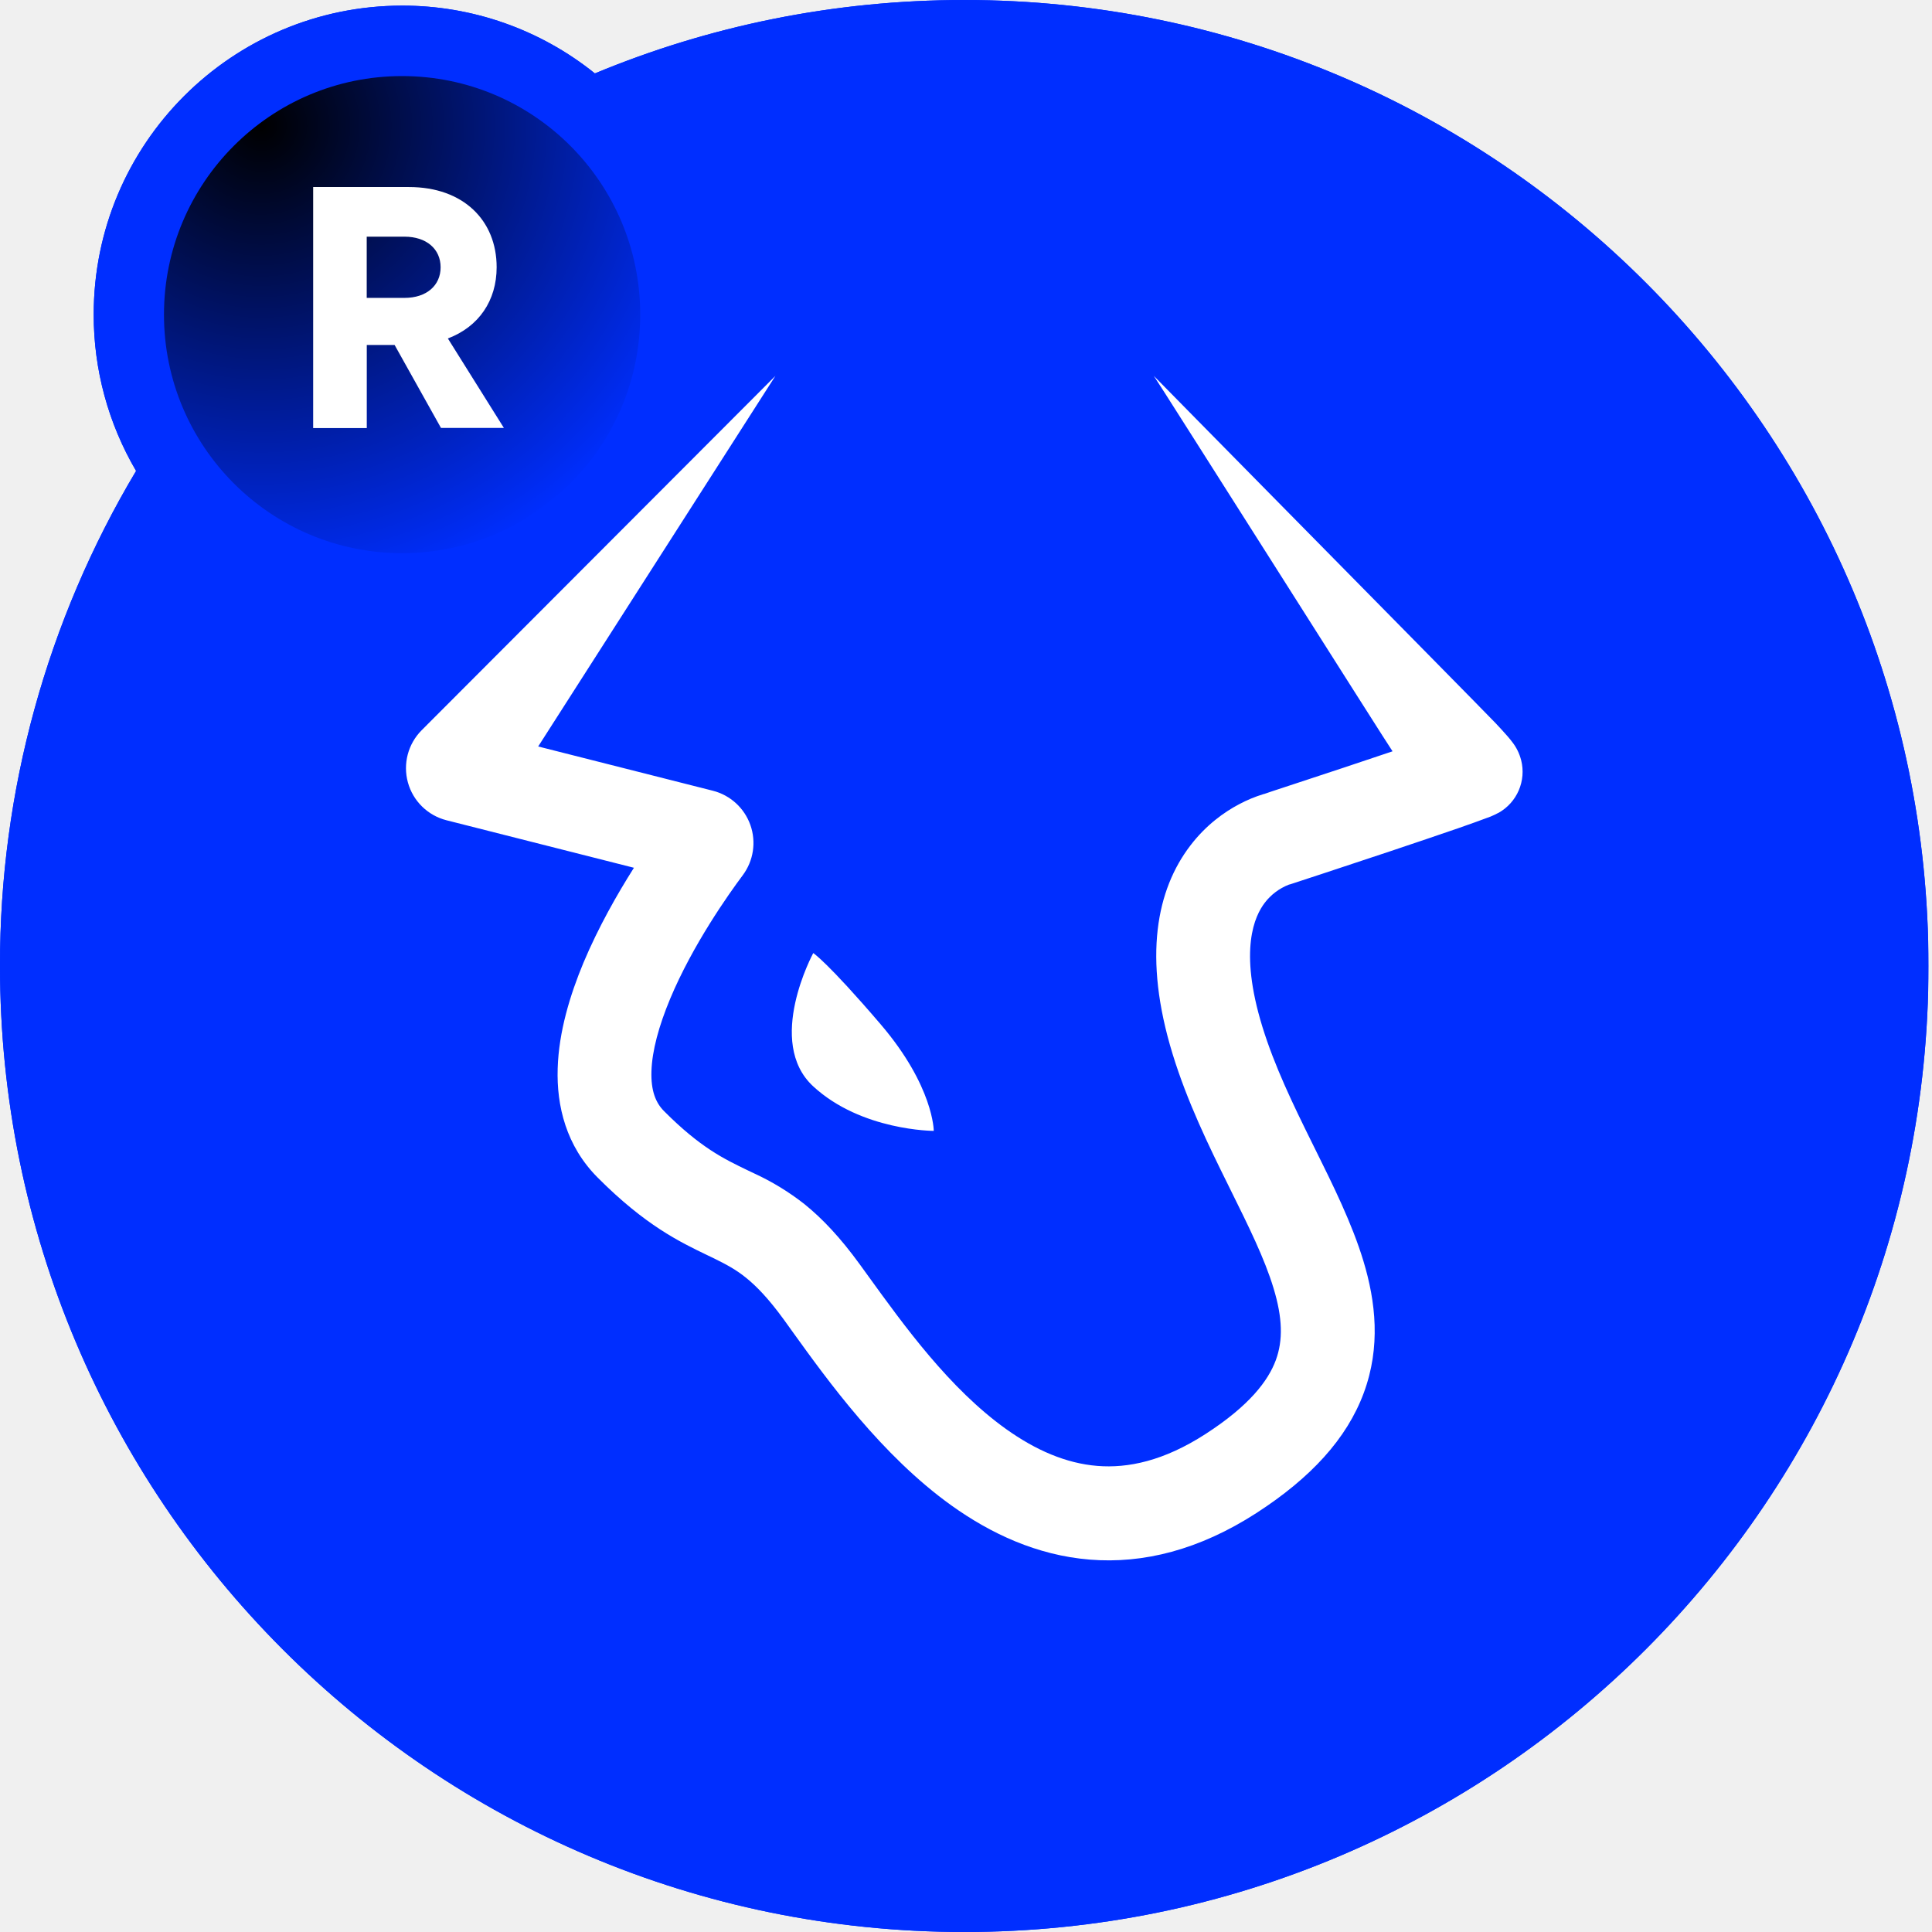
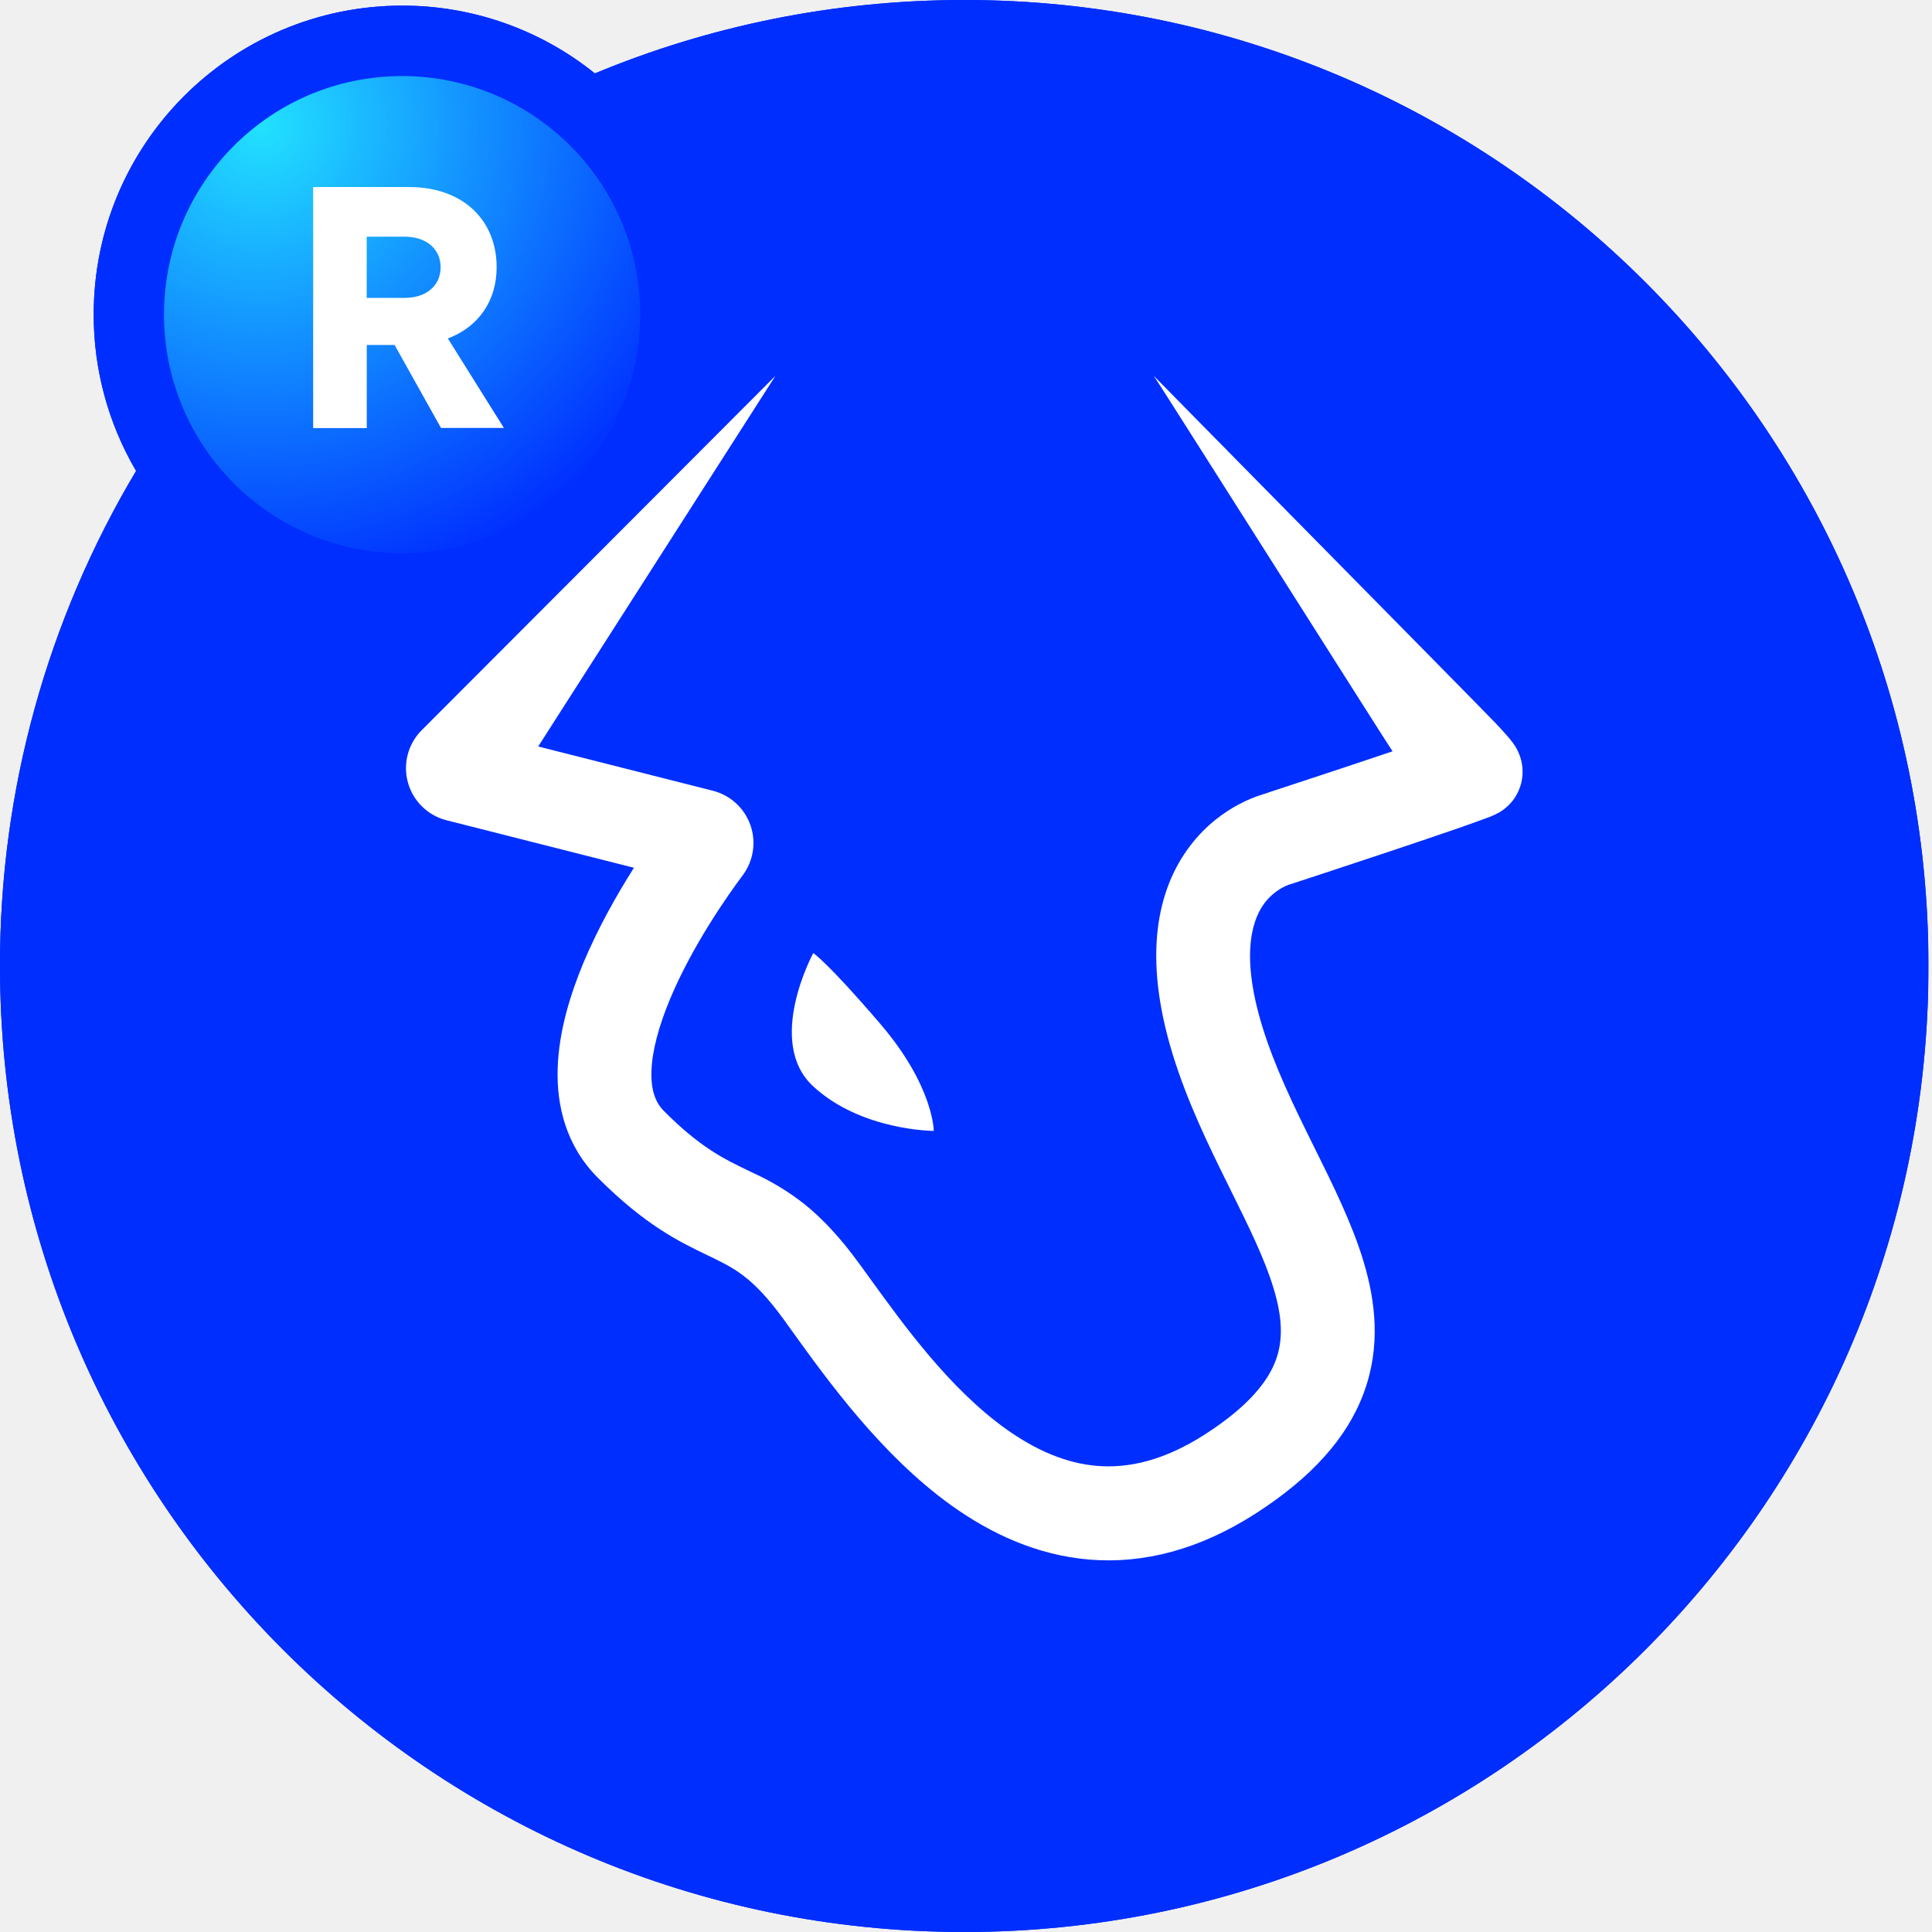
<svg xmlns="http://www.w3.org/2000/svg" width="32" height="32" fill="none">
  <g clip-path="url(#a)">
    <mask id="b" fill="#fff">
      <path fill-rule="evenodd" clip-rule="evenodd" d="M15.971 32c8.82 0 15.971-7.163 15.971-16s-7.15-16-15.97-16c-2.168 0-4.234.432-6.119 1.216A5.081 5.081 0 0 0 6.66.093 5.113 5.113 0 0 0 1.552 5.21a5.1 5.1 0 0 0 .702 2.59A15.947 15.947 0 0 0 0 16c0 8.837 7.15 16 15.971 16Z" />
    </mask>
    <path fill-rule="evenodd" clip-rule="evenodd" d="M15.971 32c8.82 0 15.971-7.163 15.971-16s-7.15-16-15.97-16c-2.168 0-4.234.432-6.119 1.216A5.081 5.081 0 0 0 6.66.093 5.113 5.113 0 0 0 1.552 5.21a5.1 5.1 0 0 0 .702 2.59A15.947 15.947 0 0 0 0 16c0 8.837 7.15 16 15.971 16Z" fill="#002EFF" />
    <path d="M9.853 1.216 2.964 9.792l5.087 4.086 6.025-2.505L9.853 1.216ZM2.253 7.8l9.446 5.637 3.337-5.59-3.296-5.616-9.486 5.569ZM20.944 16c0 2.78-2.245 5-4.972 5v22c14.915 0 26.971-12.107 26.971-27h-22Zm-4.972-5c2.727 0 4.971 2.22 4.971 5h22c0-14.893-12.056-27-26.97-27v22Zm-1.895.373A4.9 4.9 0 0 1 15.971 11v-22c-3.642 0-7.142.729-10.34 2.059l8.445 20.314Zm-7.416-.28a5.92 5.92 0 0 1-3.696-1.301L16.742-7.36A16.08 16.08 0 0 0 6.66-10.907v22Zm5.892-5.883c0 3.23-2.62 5.883-5.892 5.883v-22c-8.915 0-16.108 7.235-16.108 16.117h22Zm-.812-2.978c.519.884.812 1.914.812 2.978h-22a16.1 16.1 0 0 0 2.215 8.16L11.74 2.231ZM11 16c0-.958.258-1.822.7-2.562L-7.193 2.163A26.947 26.947 0 0 0-11 16h22Zm4.971 5C13.244 21 11 18.78 11 16h-22c0 14.893 12.057 27 26.971 27V21Z" fill="#002EFF" mask="url(#b)" />
    <path fill-rule="evenodd" clip-rule="evenodd" d="m8.914 12.364 3.929-6.138-5.858 5.868a.89.89 0 0 0 .41 1.492l3.105.787c-.277.437-.59.987-.835 1.57-.223.535-.41 1.147-.428 1.753-.02.62.14 1.286.664 1.81.787.79 1.358 1.064 1.815 1.284l.1.048c.212.104.37.188.536.322.168.134.372.34.634.701l.148.206c.572.794 1.469 2.041 2.626 2.869.646.462 1.413.825 2.29.896.887.072 1.815-.162 2.758-.77.904-.584 1.5-1.234 1.78-1.99.283-.763.199-1.51-.006-2.187-.188-.62-.502-1.253-.795-1.844l-.055-.111c-.32-.647-.622-1.272-.824-1.927-.392-1.278-.126-1.832.041-2.051a.926.926 0 0 1 .397-.299l.01-.003.02-.005.03-.01h.001l.139-.046.366-.12 1.116-.37c.406-.136.817-.275 1.13-.383a23.777 23.777 0 0 0 .528-.19 1.383 1.383 0 0 0 .131-.062h.002a.781.781 0 0 0 .376-.874l-.001-.002a.807.807 0 0 0-.143-.293 1.825 1.825 0 0 0-.081-.1 8.38 8.38 0 0 0-.2-.219c-.095-.102-1.958-1.992-3.523-3.58-1.083-1.1-2.024-2.054-2.136-2.17.013.013 1.015 1.593 2.007 3.156.972 1.532 1.934 3.049 1.947 3.062a198.353 198.353 0 0 1-1.64.545l-.364.12-.117.04-.017.004a2.28 2.28 0 0 0-.408.17c-.238.126-.542.339-.804.683-.555.726-.788 1.841-.292 3.455.243.791.6 1.522.916 2.16l.031.063c.315.636.575 1.161.724 1.653.149.49.159.863.037 1.193-.124.334-.43.748-1.164 1.222-.694.448-1.286.569-1.792.528-.518-.042-1.02-.26-1.512-.611-.937-.67-1.688-1.712-2.281-2.532l-.139-.192c-.323-.445-.62-.76-.92-1.002a4.162 4.162 0 0 0-.828-.506l-.105-.05c-.403-.194-.79-.38-1.39-.982-.139-.138-.22-.338-.21-.661.01-.339.122-.75.309-1.199.373-.893.966-1.731 1.203-2.048a.893.893 0 0 0-.495-1.4l-2.893-.733Zm6.553 6.367s-1.198 0-1.997-.737c-.799-.736 0-2.208 0-2.208s.233.147 1.115 1.178c.881 1.03.881 1.767.881 1.767Z" fill="#fff" />
    <ellipse cx="6.66" cy="5.211" rx="3.944" ry="3.951" fill="url(#c)" />
    <path d="M5.188 7.09h.887V5.714h.461l.768 1.374h1.042l-.928-1.482c.512-.194.808-.627.808-1.18 0-.775-.552-1.328-1.451-1.328H5.187v3.99ZM6.7 3.92c.364 0 .598.205.598.507 0 .302-.234.507-.598.507h-.626V3.92h.626Z" fill="#fff" />
  </g>
  <defs>
    <radialGradient id="c" cx="0" cy="0" r="1" gradientUnits="userSpaceOnUse" gradientTransform="matrix(4.91419 6.15385 -6.1514 4.91223 4.332 2.101)">
-       <stop stopColor="#22E1FF" />
-       <stop offset="1" stopColor="#22E1FF" stop-opacity="0" />
+       <stop stop-color="#22E1FF" />
+       <stop offset="1" stop-color="#22E1FF" stop-opacity="0" />
    </radialGradient>
    <clipPath id="a">
      <path fill="#fff" d="M0 0h31.942v32H0z" />
    </clipPath>
  </defs>
</svg>
